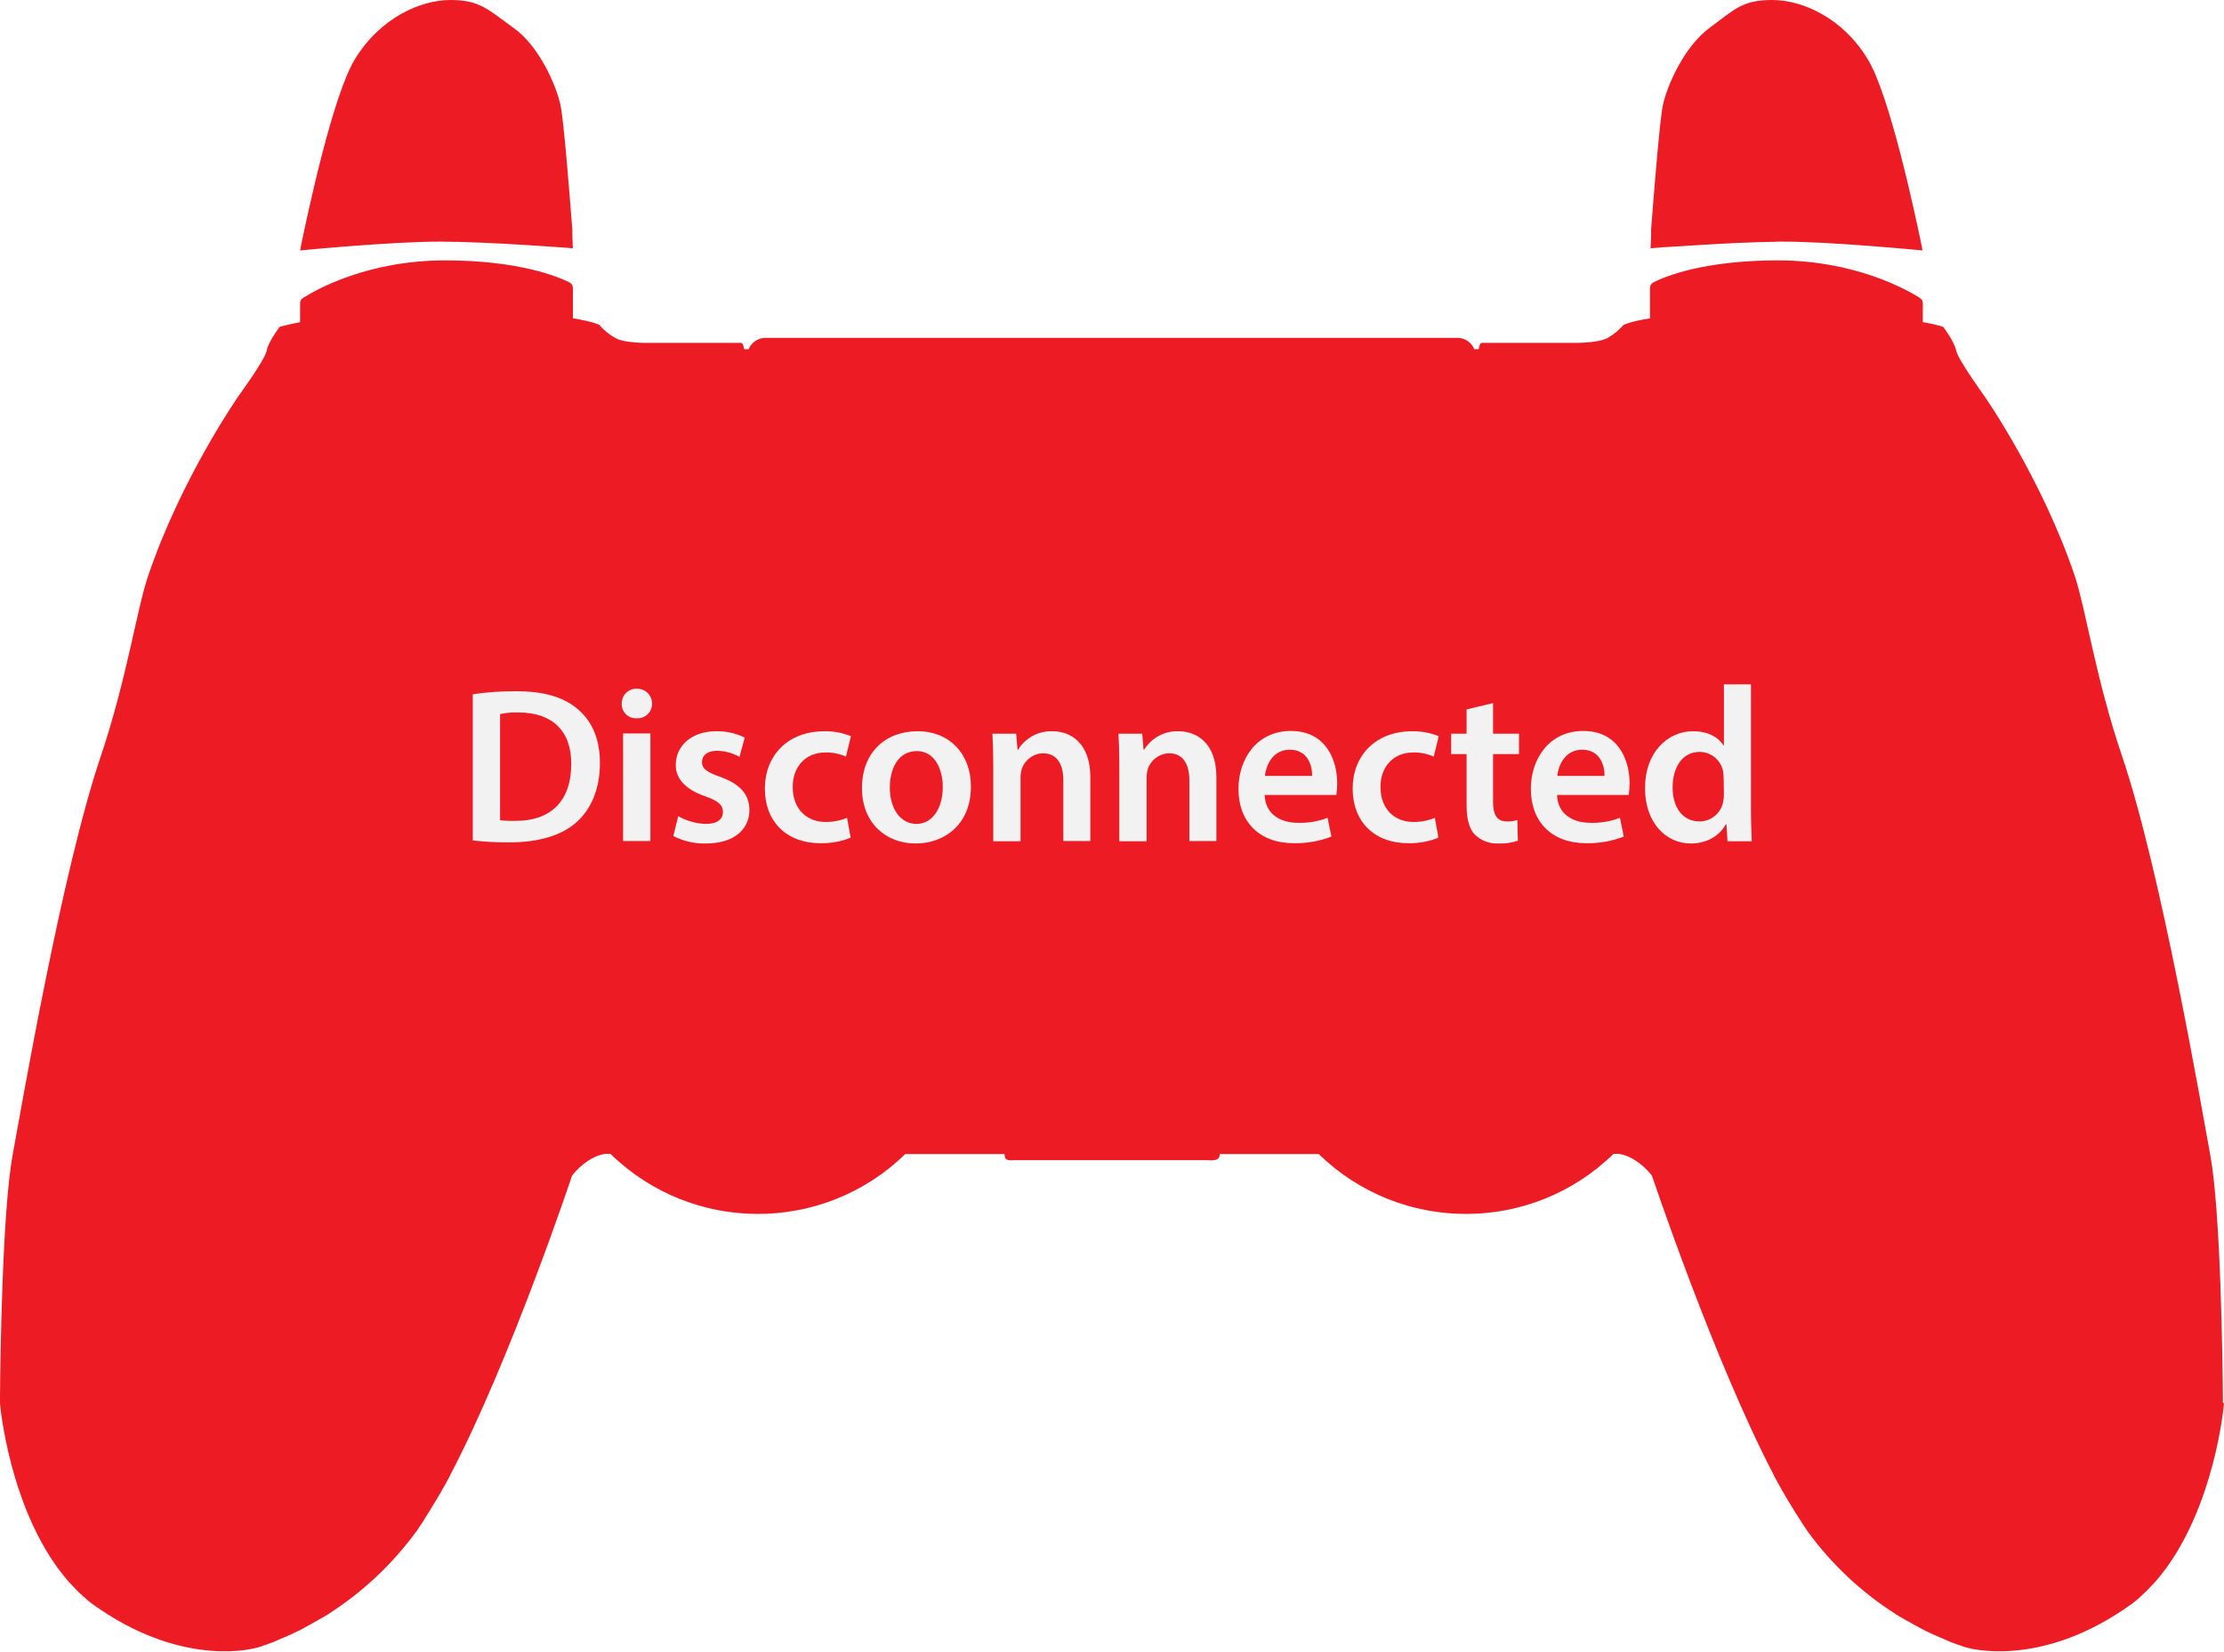
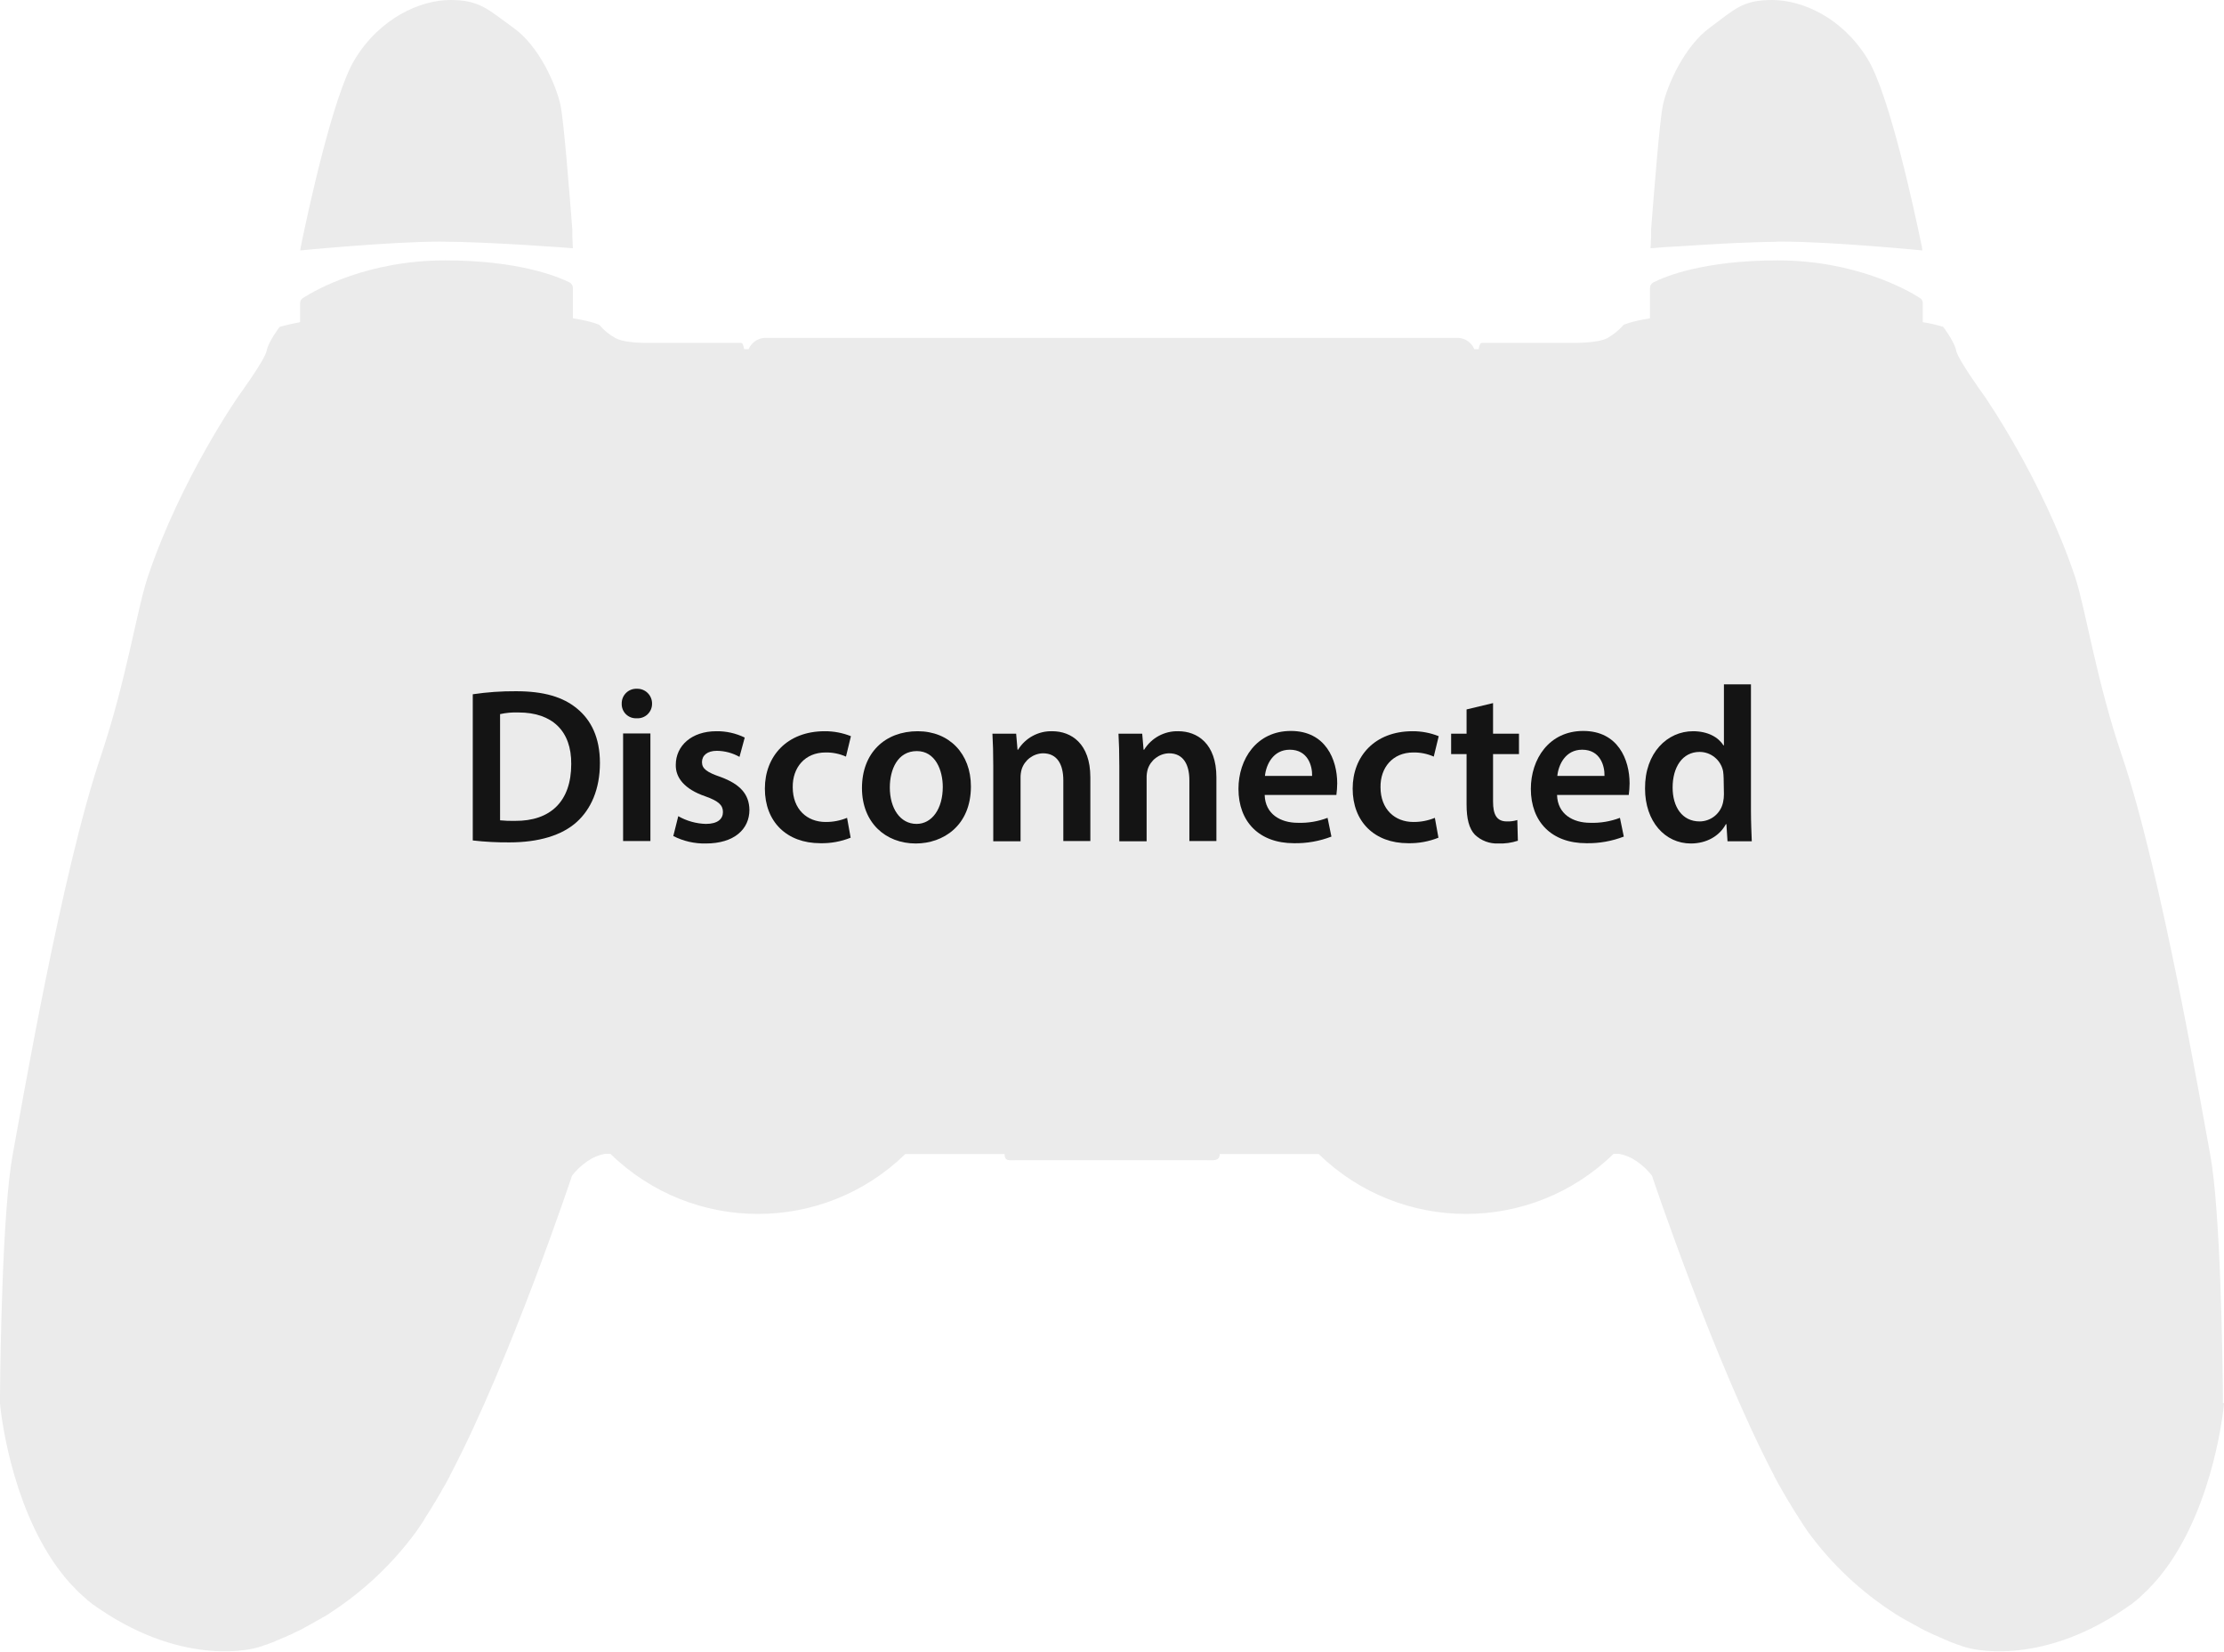
<svg xmlns="http://www.w3.org/2000/svg" id="Layer_1" data-name="Layer 1" width="806.3" height="598.67" viewBox="0 0 806.3 598.67">
  <defs>
    <style>
      .cls-1 {
-         fill: #ed1c24;
+         fill: #ebebeb;
      }

      .cls-2 {
-         fill: #f2f2f2;
+         fill: #141414;
      }
    </style>
  </defs>
  <g>
    <path class="cls-1" d="M806,508.6h0v-2.4c-.1-12.4-.8-67.1-4.6-87.6-2.9-15.5-17.7-102.5-32-144.6-9.4-27.7-13.1-53-17-64.9-12-35.7-33-65.7-33-65.7s-9.5-13.1-10.1-16.3-4.7-8.6-4.7-8.6a53.73,53.73,0,0,0-7.4-1.7h0v-6.9a2.14,2.14,0,0,0-1.1-1.9c-4.5-2.9-23.4-13.6-51.5-13.6-26.9,0-41.1,5.9-45.1,8a2.2,2.2,0,0,0-1.2,2v11h0c-7.4,1.2-9.6,2.4-9.6,2.4a22.51,22.51,0,0,1-5.9,4.8c-3.5,1.8-11.7,1.7-11.7,1.7H537.7a1,1,0,0,0-.9.3,5.3,5.3,0,0,0-.6,2h-1.6a6.6,6.6,0,0,0-5.7-4.1H277.2a6.72,6.72,0,0,0-5.7,4.1h-1.6a7.13,7.13,0,0,0-.6-2,1.06,1.06,0,0,0-.9-.3H235s-8.2.2-11.7-1.7a20.51,20.51,0,0,1-5.9-4.8s-2.1-1.2-9.6-2.4h0v-11a2.27,2.27,0,0,0-1.2-2c-4-2-18.2-8-45.1-8-28.2,0-47,10.7-51.5,13.6a2.14,2.14,0,0,0-1.1,1.9v6.9h0c-5.1,1-7.4,1.7-7.4,1.7s-4.1,5.3-4.7,8.6-10.1,16.3-10.1,16.3-21,30-33,65.7c-4,11.9-7.7,37.2-17,64.9C22.4,316.1,7.6,403.1,4.7,418.6.9,439.1.2,493.8.1,506.2v2.4h0v.2h0c.2,2.5,3.6,35.7,20.8,59.5h0c.5.7,1.1,1.4,1.6,2.1a.1.1,0,0,0,.1.1c.5.7,1.1,1.4,1.6,2h0c.6.7,1.1,1.3,1.7,1.9l.2.2c.6.6,1.1,1.2,1.7,1.8l.1.1c.6.6,1.2,1.2,1.8,1.7l.3.3c.6.5,1.2,1,1.8,1.6l.1.1c.6.5,1.3,1,1.9,1.5.2.1.3.2.5.3a24.26,24.26,0,0,0,2,1.4c31.7,21.5,56.7,14,56.7,14h.1c.1,0,.1,0,.2-.1h.1c.1,0,.3-.1.4-.1h0c.2,0,.3-.1.5-.2h.1a6.37,6.37,0,0,1,.7-.2c.1,0,.1,0,.2-.1.3-.1.5-.2.8-.3h.1l.9-.3c.1,0,.1,0,.2-.1a7.6,7.6,0,0,0,1.1-.4c.1,0,.2-.1.3-.1a6.12,6.12,0,0,0,1.2-.5c.1,0,.1-.1.2-.1.4-.2.8-.3,1.2-.5a.35.35,0,0,0,.2-.1c.4-.2.9-.4,1.4-.6.1,0,.2-.1.3-.1a10.09,10.09,0,0,0,1.5-.7c.1,0,.2-.1.3-.1a10.09,10.09,0,0,0,1.5-.7.35.35,0,0,0,.2-.1c.5-.3,1.1-.5,1.7-.8.1-.1.3-.1.4-.2.6-.3,1.1-.6,1.7-.9.1-.1.2-.1.3-.2.6-.3,1.1-.6,1.7-.9.1,0,.1-.1.2-.1.6-.3,1.2-.7,1.9-1.1a.76.76,0,0,1,.4-.2c.6-.4,1.3-.7,1.9-1.1a.76.76,0,0,1,.4-.2c.7-.4,1.3-.8,2-1.2a.1.1,0,0,0,.1-.1h0a118.68,118.68,0,0,0,31.5-29.6c.5-.7,1-1.4,1.5-2.2.1-.2.3-.4.4-.6a16.44,16.44,0,0,0,1.4-2.2c0-.1.1-.1.1-.2.5-.8,1.1-1.7,1.6-2.5.1-.2.2-.3.3-.5.5-.8,1-1.7,1.5-2.5l.1-.1c.6-1,1.1-1.9,1.7-2.9.1-.1.1-.2.2-.3.5-1,1.1-2,1.7-3h0l1.8-3.3V535c21.9-41.6,44.3-108.8,44.3-108.8a24.5,24.5,0,0,1,5.7-5.3,15.79,15.79,0,0,1,6.3-2.6h1.9a76.55,76.55,0,0,0,106.9.1h36c0,2.8,1.8,2.2,4.6,2.2h67.9c2.8,0,5.5.6,5.5-2.2h35.9a76.55,76.55,0,0,0,106.9-.1H587a15.79,15.79,0,0,1,6.3,2.6,24.5,24.5,0,0,1,5.7,5.3s22.5,67.2,44.3,108.8v.1l1.8,3.3h0c.6,1,1.1,2,1.7,3,.1.1.1.2.2.3.6,1,1.1,2,1.7,2.9l.1.1c.5.9,1,1.7,1.5,2.5.1.2.2.3.3.5.5.9,1.1,1.7,1.6,2.5,0,.1.1.1.1.2.5.7,1,1.5,1.4,2.2.1.2.3.4.4.6.5.7,1,1.5,1.5,2.2A117.2,117.2,0,0,0,687.1,585h0a.1.1,0,0,1,.1.1c.7.4,1.3.8,2,1.2a.76.76,0,0,0,.4.2,18.58,18.58,0,0,0,1.9,1.1.76.76,0,0,0,.4.2c.6.4,1.3.7,1.9,1.1.1,0,.1.1.2.1.6.3,1.2.6,1.7.9.1.1.2.1.3.2.6.3,1.2.6,1.7.9.1.1.3.1.4.2.6.3,1.1.5,1.7.8a.35.35,0,0,1,.2.1c.5.2,1,.5,1.5.7.1,0,.2.1.3.1a10.09,10.09,0,0,1,1.5.7c.1,0,.2.1.3.1.5.2.9.4,1.4.6a.35.35,0,0,1,.2.1c.4.2.8.3,1.2.5.1,0,.1.1.2.1.4.2.8.3,1.2.5.1,0,.2.1.3.1.4.1.7.3,1.1.4.1,0,.1,0,.2.1l.9.3h.1a6.89,6.89,0,0,1,.8.3c.1,0,.1,0,.2.1s.5.1.7.2h.1c.2.1.4.1.5.2h0c.2,0,.3.1.4.1h.1a.35.35,0,0,1,.2.1h.1s25,7.5,56.7-14c.7-.5,1.3-.9,2-1.4.2-.1.3-.2.5-.3.6-.5,1.3-1,1.9-1.5l.1-.1c.6-.5,1.2-1,1.8-1.6l.3-.3c.6-.6,1.2-1.1,1.8-1.7l.1-.1c.6-.6,1.1-1.2,1.7-1.8l.2-.2c.6-.6,1.1-1.3,1.7-1.9h0c.6-.7,1.1-1.3,1.6-2a.1.1,0,0,1,.1-.1c.5-.7,1.1-1.4,1.6-2.1h0c17.2-23.8,20.6-57,20.8-59.5h0v-.1S806,508.7,806,508.6Z" transform="translate(-0.1 0)" />
    <path class="cls-1" d="M608.8,89.3c.5,0,1.1-.1,1.6-.1,4.4-.3,9.6-.6,15-.9,1.3-.1,2.7-.1,4-.2l8-.3c1.3,0,2.6-.1,3.8-.1s2.4,0,3.6-.1h1.7c17.9,0,50.6,3.2,50.6,3.2h0a.77.77,0,0,0-.1-.3v-.3h0a.37.37,0,0,0-.1-.3v-.3a3.09,3.09,0,0,0-.2-.8v-.1c0-.1-.1-.3-.1-.4v-.1c-2.3-11-11.4-53.8-19.4-66.8C668.1,6.4,653.5,0,642.6,0S629,3.4,619.9,10.1,604.6,30.7,603,38c-1.2,5.5-3.3,32.4-4.3,45.2h0V86h0c0,.6-.1,1.1-.1,1.6v.5h0a17.36,17.36,0,0,0-.1,1.8V90s1.9-.1,5-.4C604.8,89.5,606.7,89.4,608.8,89.3Z" transform="translate(-0.1 0)" />
    <path class="cls-1" d="M207.8,90h0c0-.3-.1-.9-.1-1.9h0v-.5c0-.5-.1-1-.1-1.6h0V83.3c-1-12.8-3.1-39.7-4.3-45.2-1.6-7.3-7.7-21.3-16.9-27.9S174.2,0,163.4,0,138,6.4,128.8,21.4c-8,13-17.1,55.8-19.4,66.8v.1c0,.2-.1.3-.1.4v.1c-.1.3-.1.6-.2.8v.3a.37.37,0,0,1-.1.3h0v.3a.37.37,0,0,1-.1.3h0s32.7-3.2,50.6-3.2S207.8,90,207.8,90Z" transform="translate(-0.1 0)" />
  </g>
  <g>
    <path class="cls-2" d="M171.5,251.7a101.52,101.52,0,0,1,15.7-1.1c10.1,0,17,2.1,22,6.2,5.2,4.2,8.4,10.6,8.4,19.8,0,9.6-3.3,16.8-8.4,21.4-5.4,4.9-13.9,7.4-24.4,7.4a108.08,108.08,0,0,1-13.3-.7v-53Zm9.9,45.7a43.58,43.58,0,0,0,5.4.2c12.8.1,20.4-7,20.4-20.6.1-11.9-6.8-18.7-19.1-18.7a26.06,26.06,0,0,0-6.7.6v38.5Z" transform="translate(-0.1 0)" />
    <path class="cls-2" d="M236.5,255.1a5.23,5.23,0,0,1-5.6,5.3,5.12,5.12,0,0,1-5.4-5.3,5.28,5.28,0,0,1,5.5-5.4A5.34,5.34,0,0,1,236.5,255.1ZM226,304.9v-39h9.9v39Z" transform="translate(-0.1 0)" />
    <path class="cls-2" d="M246,295.9a21.4,21.4,0,0,0,10,2.8c4.3,0,6.2-1.8,6.2-4.3s-1.6-4-6.4-5.7c-7.6-2.6-10.8-6.8-10.7-11.4,0-6.9,5.7-12.2,14.7-12.2a22.74,22.74,0,0,1,10.3,2.3l-1.9,7a17.1,17.1,0,0,0-8.2-2.2c-3.5,0-5.4,1.7-5.4,4.1s1.8,3.7,6.8,5.4c7,2.6,10.3,6.2,10.4,11.9,0,7-5.5,12.2-15.8,12.2a24.79,24.79,0,0,1-11.8-2.7Z" transform="translate(-0.1 0)" />
    <path class="cls-2" d="M308.5,303.7a27.91,27.91,0,0,1-11,2c-12.2,0-20.1-7.8-20.1-19.8,0-11.7,8-20.8,21.7-20.8a25.09,25.09,0,0,1,9.5,1.8l-1.8,7.4a17.56,17.56,0,0,0-7.4-1.5c-7.5,0-12,5.5-11.9,12.6,0,8,5.2,12.6,11.9,12.6a20,20,0,0,0,7.8-1.5Z" transform="translate(-0.1 0)" />
    <path class="cls-2" d="M352.1,285.1c0,14.3-10.1,20.7-20,20.7-11,0-19.5-7.6-19.5-20.1,0-12.8,8.4-20.6,20.2-20.6C344.3,265.1,352.1,273.3,352.1,285.1Zm-29.4.4c0,7.5,3.7,13.2,9.7,13.2,5.6,0,9.5-5.5,9.5-13.4,0-6.1-2.7-13-9.4-13C325.5,272.3,322.7,279,322.7,285.5Z" transform="translate(-0.1 0)" />
    <path class="cls-2" d="M360.2,277.6c0-4.5-.1-8.2-.3-11.6h8.6l.5,5.8h.2a14.12,14.12,0,0,1,12.4-6.7c6.8,0,13.8,4.4,13.8,16.7v23.1h-9.8v-22c0-5.6-2.1-9.8-7.4-9.8a8.35,8.35,0,0,0-7.7,5.8,10.8,10.8,0,0,0-.4,3.2V305h-9.9V277.6Z" transform="translate(-0.1 0)" />
    <path class="cls-2" d="M405.9,277.6c0-4.5-.1-8.2-.3-11.6h8.6l.5,5.8h.2a14.12,14.12,0,0,1,12.4-6.7c6.8,0,13.8,4.4,13.8,16.7v23.1h-9.8v-22c0-5.6-2.1-9.8-7.4-9.8a8.35,8.35,0,0,0-7.7,5.8,10.8,10.8,0,0,0-.4,3.2V305h-9.9V277.6Z" transform="translate(-0.1 0)" />
    <path class="cls-2" d="M458.6,288.2c.2,7,5.8,10.1,12,10.1a27.65,27.65,0,0,0,10.8-1.8l1.4,6.8a36,36,0,0,1-13.6,2.4c-12.6,0-20.1-7.8-20.1-19.7,0-10.8,6.6-21,19-21,12.6,0,16.8,10.4,16.8,19a35.19,35.19,0,0,1-.3,4.2Zm17.2-6.9c.1-3.6-1.5-9.5-8.1-9.5-6.1,0-8.6,5.5-9,9.5Z" transform="translate(-0.1 0)" />
    <path class="cls-2" d="M521.6,303.7a27.91,27.91,0,0,1-11,2c-12.2,0-20.1-7.8-20.1-19.8,0-11.7,8-20.8,21.7-20.8a25.09,25.09,0,0,1,9.5,1.8l-1.8,7.4a17.56,17.56,0,0,0-7.4-1.5c-7.5,0-12,5.5-11.9,12.6,0,8,5.2,12.6,11.9,12.6a20,20,0,0,0,7.8-1.5Z" transform="translate(-0.1 0)" />
    <path class="cls-2" d="M541.4,254.9V266h9.4v7.4h-9.4v17.2c0,4.7,1.3,7.2,5,7.2a11.56,11.56,0,0,0,3.8-.5l.2,7.5a20.2,20.2,0,0,1-7.1,1,11.54,11.54,0,0,1-8.5-3.2c-2.1-2.2-3-5.8-3-10.9V273.4h-5.6V266h5.6v-8.8Z" transform="translate(-0.1 0)" />
    <path class="cls-2" d="M564.6,288.2c.2,7,5.8,10.1,12,10.1a27.65,27.65,0,0,0,10.8-1.8l1.4,6.8a36,36,0,0,1-13.6,2.4c-12.6,0-20.1-7.8-20.1-19.7,0-10.8,6.6-21,19-21,12.6,0,16.8,10.4,16.8,19a35.19,35.19,0,0,1-.3,4.2Zm17.2-6.9c.1-3.6-1.5-9.5-8.1-9.5-6.1,0-8.6,5.5-9,9.5Z" transform="translate(-0.1 0)" />
    <path class="cls-2" d="M634.9,248.1V294c0,4,.2,8.3.3,11h-8.8l-.4-6.2h-.2c-2.3,4.3-7,7-12.7,7-9.3,0-16.6-7.9-16.6-19.9-.1-13,8.1-20.8,17.4-20.8,5.4,0,9.2,2.2,11,5.1h.2V248.1ZM625,282.2a22.75,22.75,0,0,0-.2-2.6,8.72,8.72,0,0,0-8.5-7c-6.3,0-9.8,5.6-9.8,12.9,0,7.1,3.5,12.3,9.8,12.3a8.71,8.71,0,0,0,8.5-7,12.92,12.92,0,0,0,.3-2.9l-.1-5.7Z" transform="translate(-0.1 0)" />
  </g>
</svg>
